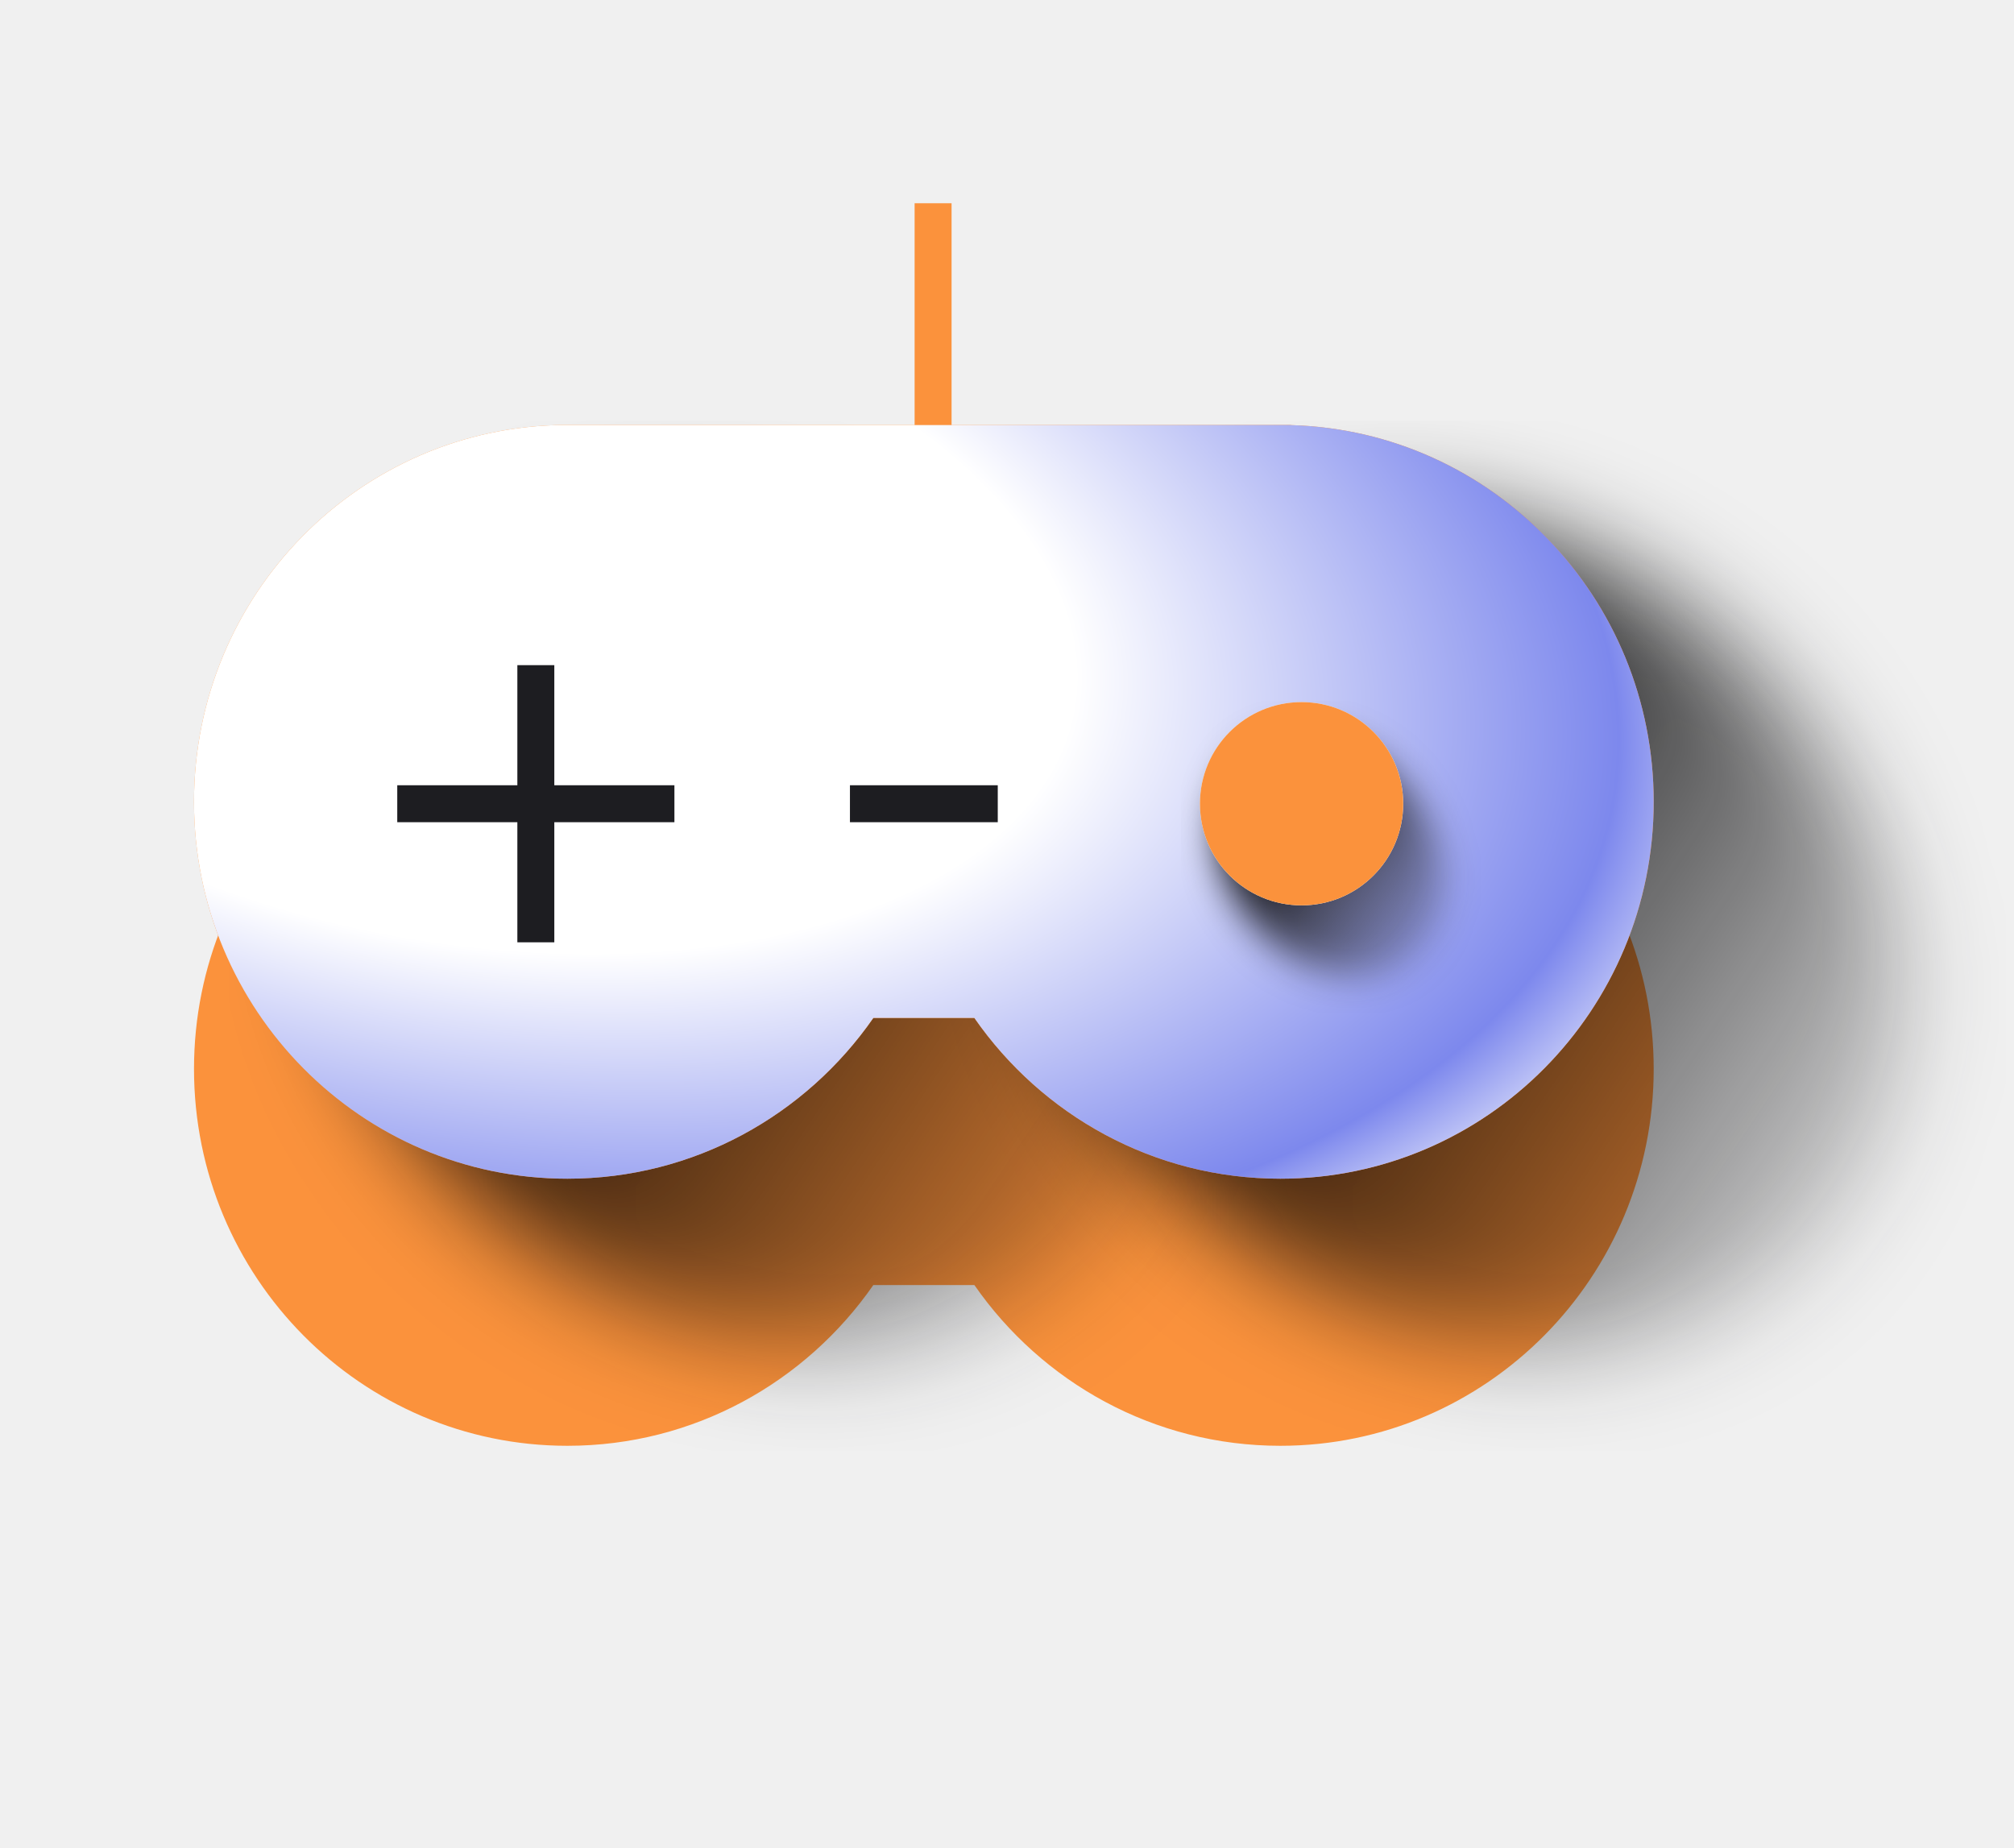
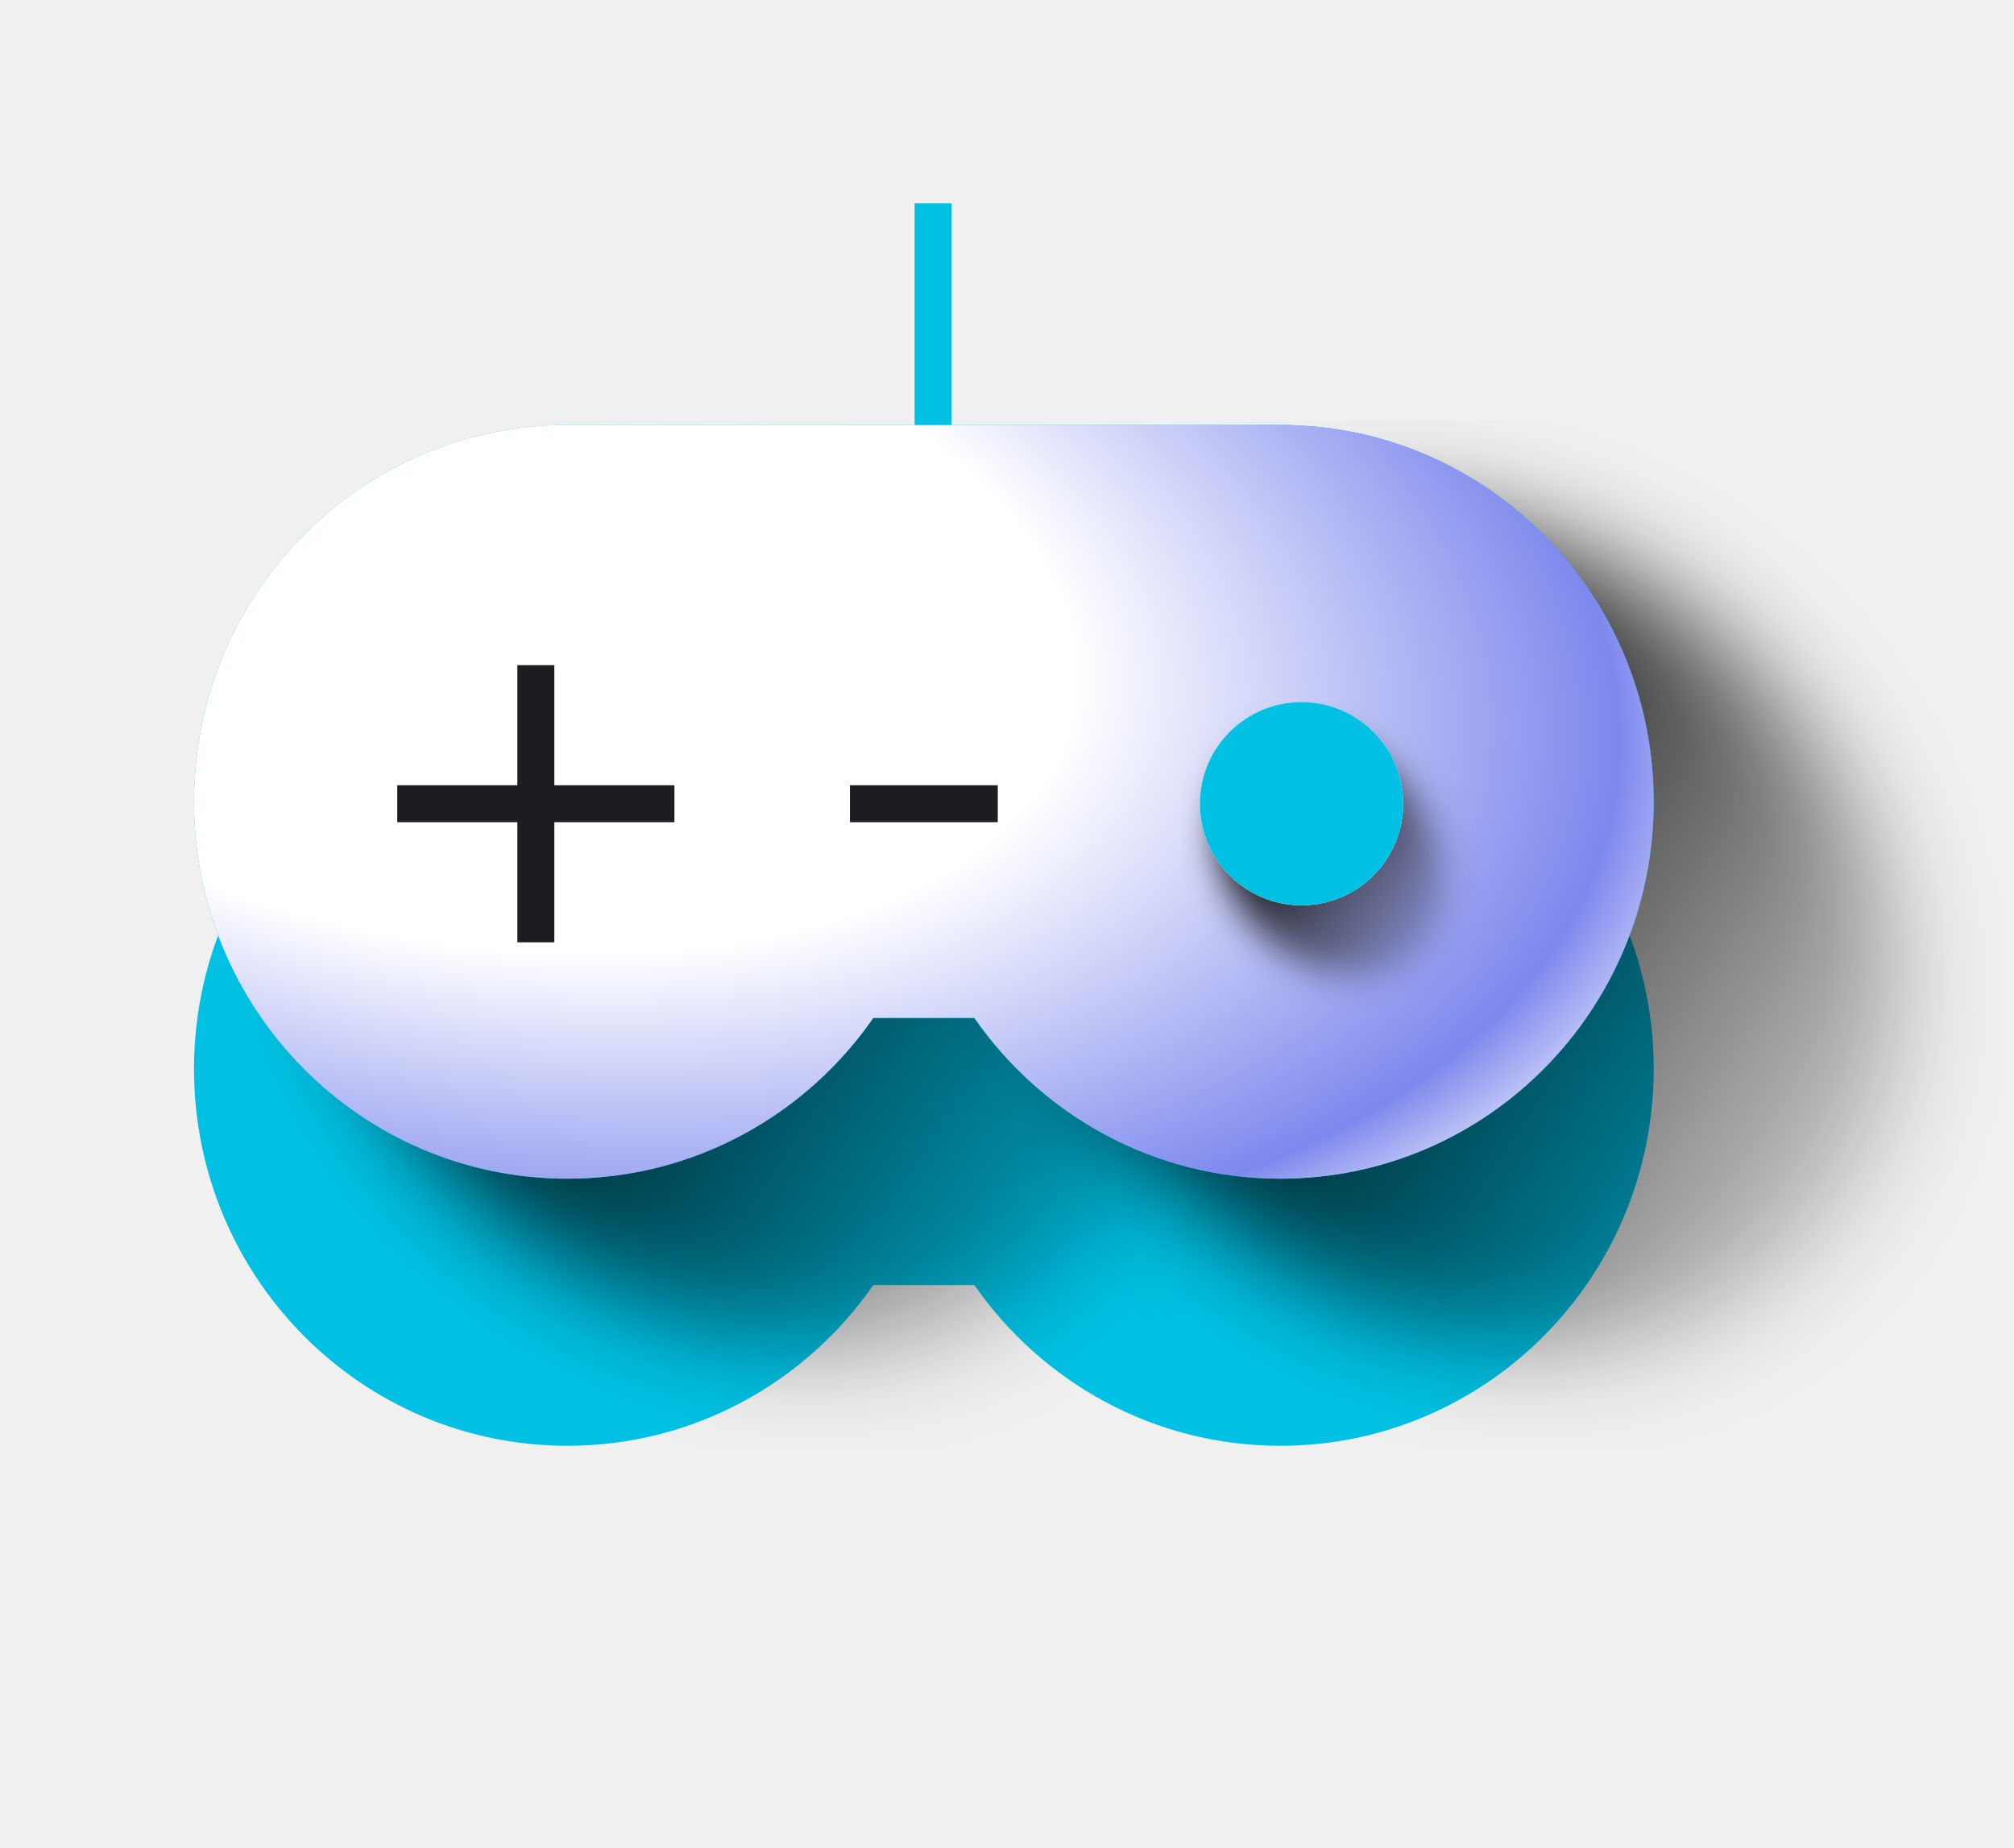
<svg xmlns="http://www.w3.org/2000/svg" width="218" height="200" viewBox="0 0 218 200" fill="none">
-   <path d="M61.117 74.911V74.912C38.934 75.075 21 93.276 21 115.706C21 138.236 39.095 156.5 61.417 156.5C75.115 156.5 87.222 149.621 94.532 139.099H105.468C112.778 149.621 124.885 156.5 138.583 156.5C160.905 156.5 179 138.236 179 115.706C179 93.568 161.531 75.55 139.748 74.928V74.911H61.117Z" fill="#FB923C" />
+   <path d="M61.117 74.911V74.912C38.934 75.075 21 93.276 21 115.706C21 138.236 39.095 156.5 61.417 156.5C75.115 156.5 87.222 149.621 94.532 139.099H105.468C112.778 149.621 124.885 156.5 138.583 156.5C160.905 156.5 179 138.236 179 115.706C179 93.568 161.531 75.55 139.748 74.928V74.911H61.117Z" fill="#00C1E3" />
  <g style="mix-blend-mode:multiply" filter="url(#filter0_f_4_3934)">
    <path d="M133.642 133.034C154.67 150.36 183.424 150.197 197.866 132.669C212.307 115.141 206.968 86.886 185.939 69.56C164.911 52.234 136.157 52.398 121.716 69.926C107.275 87.454 112.614 115.708 133.642 133.034Z" fill="url(#paint0_linear_4_3934)" />
  </g>
  <g style="mix-blend-mode:multiply" filter="url(#filter1_f_4_3934)">
    <path d="M56.008 133.034C77.037 150.36 105.791 150.197 120.232 132.669C134.673 115.141 129.334 86.886 108.306 69.56C87.278 52.234 58.524 52.398 44.082 69.926C29.641 87.454 34.98 115.708 56.008 133.034Z" fill="url(#paint1_linear_4_3934)" />
  </g>
-   <path fill-rule="evenodd" clip-rule="evenodd" d="M138.583 46H61.417H61.117V46.001C38.934 46.164 21 64.365 21 86.794C21 109.325 39.095 127.589 61.417 127.589C75.115 127.589 87.222 120.71 94.532 110.188H105.468C112.778 120.71 124.885 127.589 138.583 127.589C160.905 127.589 179 109.325 179 86.794C179 64.657 161.531 46.639 139.747 46.017V46H138.583Z" fill="#FB923C" />
+   <path fill-rule="evenodd" clip-rule="evenodd" d="M138.583 46H61.417H61.117V46.001C38.934 46.164 21 64.365 21 86.794C21 109.325 39.095 127.589 61.417 127.589C75.115 127.589 87.222 120.71 94.532 110.188H105.468C112.778 120.71 124.885 127.589 138.583 127.589C160.905 127.589 179 109.325 179 86.794C179 64.657 161.531 46.639 139.747 46.017V46H138.583Z" fill="#00C1E3" />
  <path fill-rule="evenodd" clip-rule="evenodd" d="M138.583 46H61.417H61.117V46.001C38.934 46.164 21 64.365 21 86.794C21 109.325 39.095 127.589 61.417 127.589C75.115 127.589 87.222 120.71 94.532 110.188H105.468C112.778 120.71 124.885 127.589 138.583 127.589C160.905 127.589 179 109.325 179 86.794C179 64.657 161.531 46.639 139.747 46.017V46H138.583Z" fill="url(#paint2_radial_4_3934)" />
  <path fill-rule="evenodd" clip-rule="evenodd" d="M56 85V72H60V85H73V89H60V102H56V89H43V85H56Z" fill="#1D1D21" />
  <path fill-rule="evenodd" clip-rule="evenodd" d="M108 89H92V85H108V89Z" fill="#1D1D21" />
  <g filter="url(#filter2_f_4_3934)">
    <ellipse cx="144.037" cy="92.815" rx="10.972" ry="13.897" transform="rotate(-37.8822 144.037 92.8146)" fill="url(#paint3_linear_4_3934)" />
  </g>
  <circle cx="140.885" cy="87" r="11" fill="white" />
-   <circle cx="140.885" cy="87" r="11" fill="#FB923C" />
-   <path d="M101 46L101 22" stroke="#FB923C" stroke-width="4" />
+   <circle cx="140.885" cy="87" r="11" fill="#00C1E3" />
+   <path d="M101 46L101 22" stroke="#00C1E3" stroke-width="4" />
  <defs>
    <filter id="filter0_f_4_3934" x="102.485" y="45.56" width="114.612" height="111.475" filterUnits="userSpaceOnUse" color-interpolation-filters="sRGB">
      <feFlood flood-opacity="0" result="BackgroundImageFix" />
      <feBlend mode="normal" in="SourceGraphic" in2="BackgroundImageFix" result="shape" />
      <feGaussianBlur stdDeviation="5.556" result="effect1_foregroundBlur_4_3934" />
    </filter>
    <filter id="filter1_f_4_3934" x="24.851" y="45.56" width="114.612" height="111.475" filterUnits="userSpaceOnUse" color-interpolation-filters="sRGB">
      <feFlood flood-opacity="0" result="BackgroundImageFix" />
      <feBlend mode="normal" in="SourceGraphic" in2="BackgroundImageFix" result="shape" />
      <feGaussianBlur stdDeviation="5.556" result="effect1_foregroundBlur_4_3934" />
    </filter>
    <filter id="filter2_f_4_3934" x="127.879" y="75.94" width="32.315" height="33.748" filterUnits="userSpaceOnUse" color-interpolation-filters="sRGB">
      <feFlood flood-opacity="0" result="BackgroundImageFix" />
      <feBlend mode="normal" in="SourceGraphic" in2="BackgroundImageFix" result="shape" />
      <feGaussianBlur stdDeviation="2" result="effect1_foregroundBlur_4_3934" />
    </filter>
    <linearGradient id="paint0_linear_4_3934" x1="125.275" y1="100.493" x2="206.785" y2="155.478" gradientUnits="userSpaceOnUse">
      <stop />
      <stop offset="1" stop-color="#1D1D21" stop-opacity="0" />
    </linearGradient>
    <linearGradient id="paint1_linear_4_3934" x1="47.641" y1="100.493" x2="129.151" y2="155.478" gradientUnits="userSpaceOnUse">
      <stop />
      <stop offset="1" stop-color="#1D1D21" stop-opacity="0" />
    </linearGradient>
    <radialGradient id="paint2_radial_4_3934" cx="0" cy="0" r="1" gradientUnits="userSpaceOnUse" gradientTransform="translate(50.9399 65.8693) rotate(9.37201) scale(191.835 106.285)">
      <stop offset="0.343" stop-color="white" />
      <stop offset="0.649" stop-color="#7D88ED" />
      <stop offset="0.748" stop-color="white" />
    </radialGradient>
    <linearGradient id="paint3_linear_4_3934" x1="143.439" y1="83.776" x2="151.534" y2="111.321" gradientUnits="userSpaceOnUse">
      <stop />
      <stop offset="1" stop-color="#1D1D21" stop-opacity="0" />
    </linearGradient>
  </defs>
</svg>
